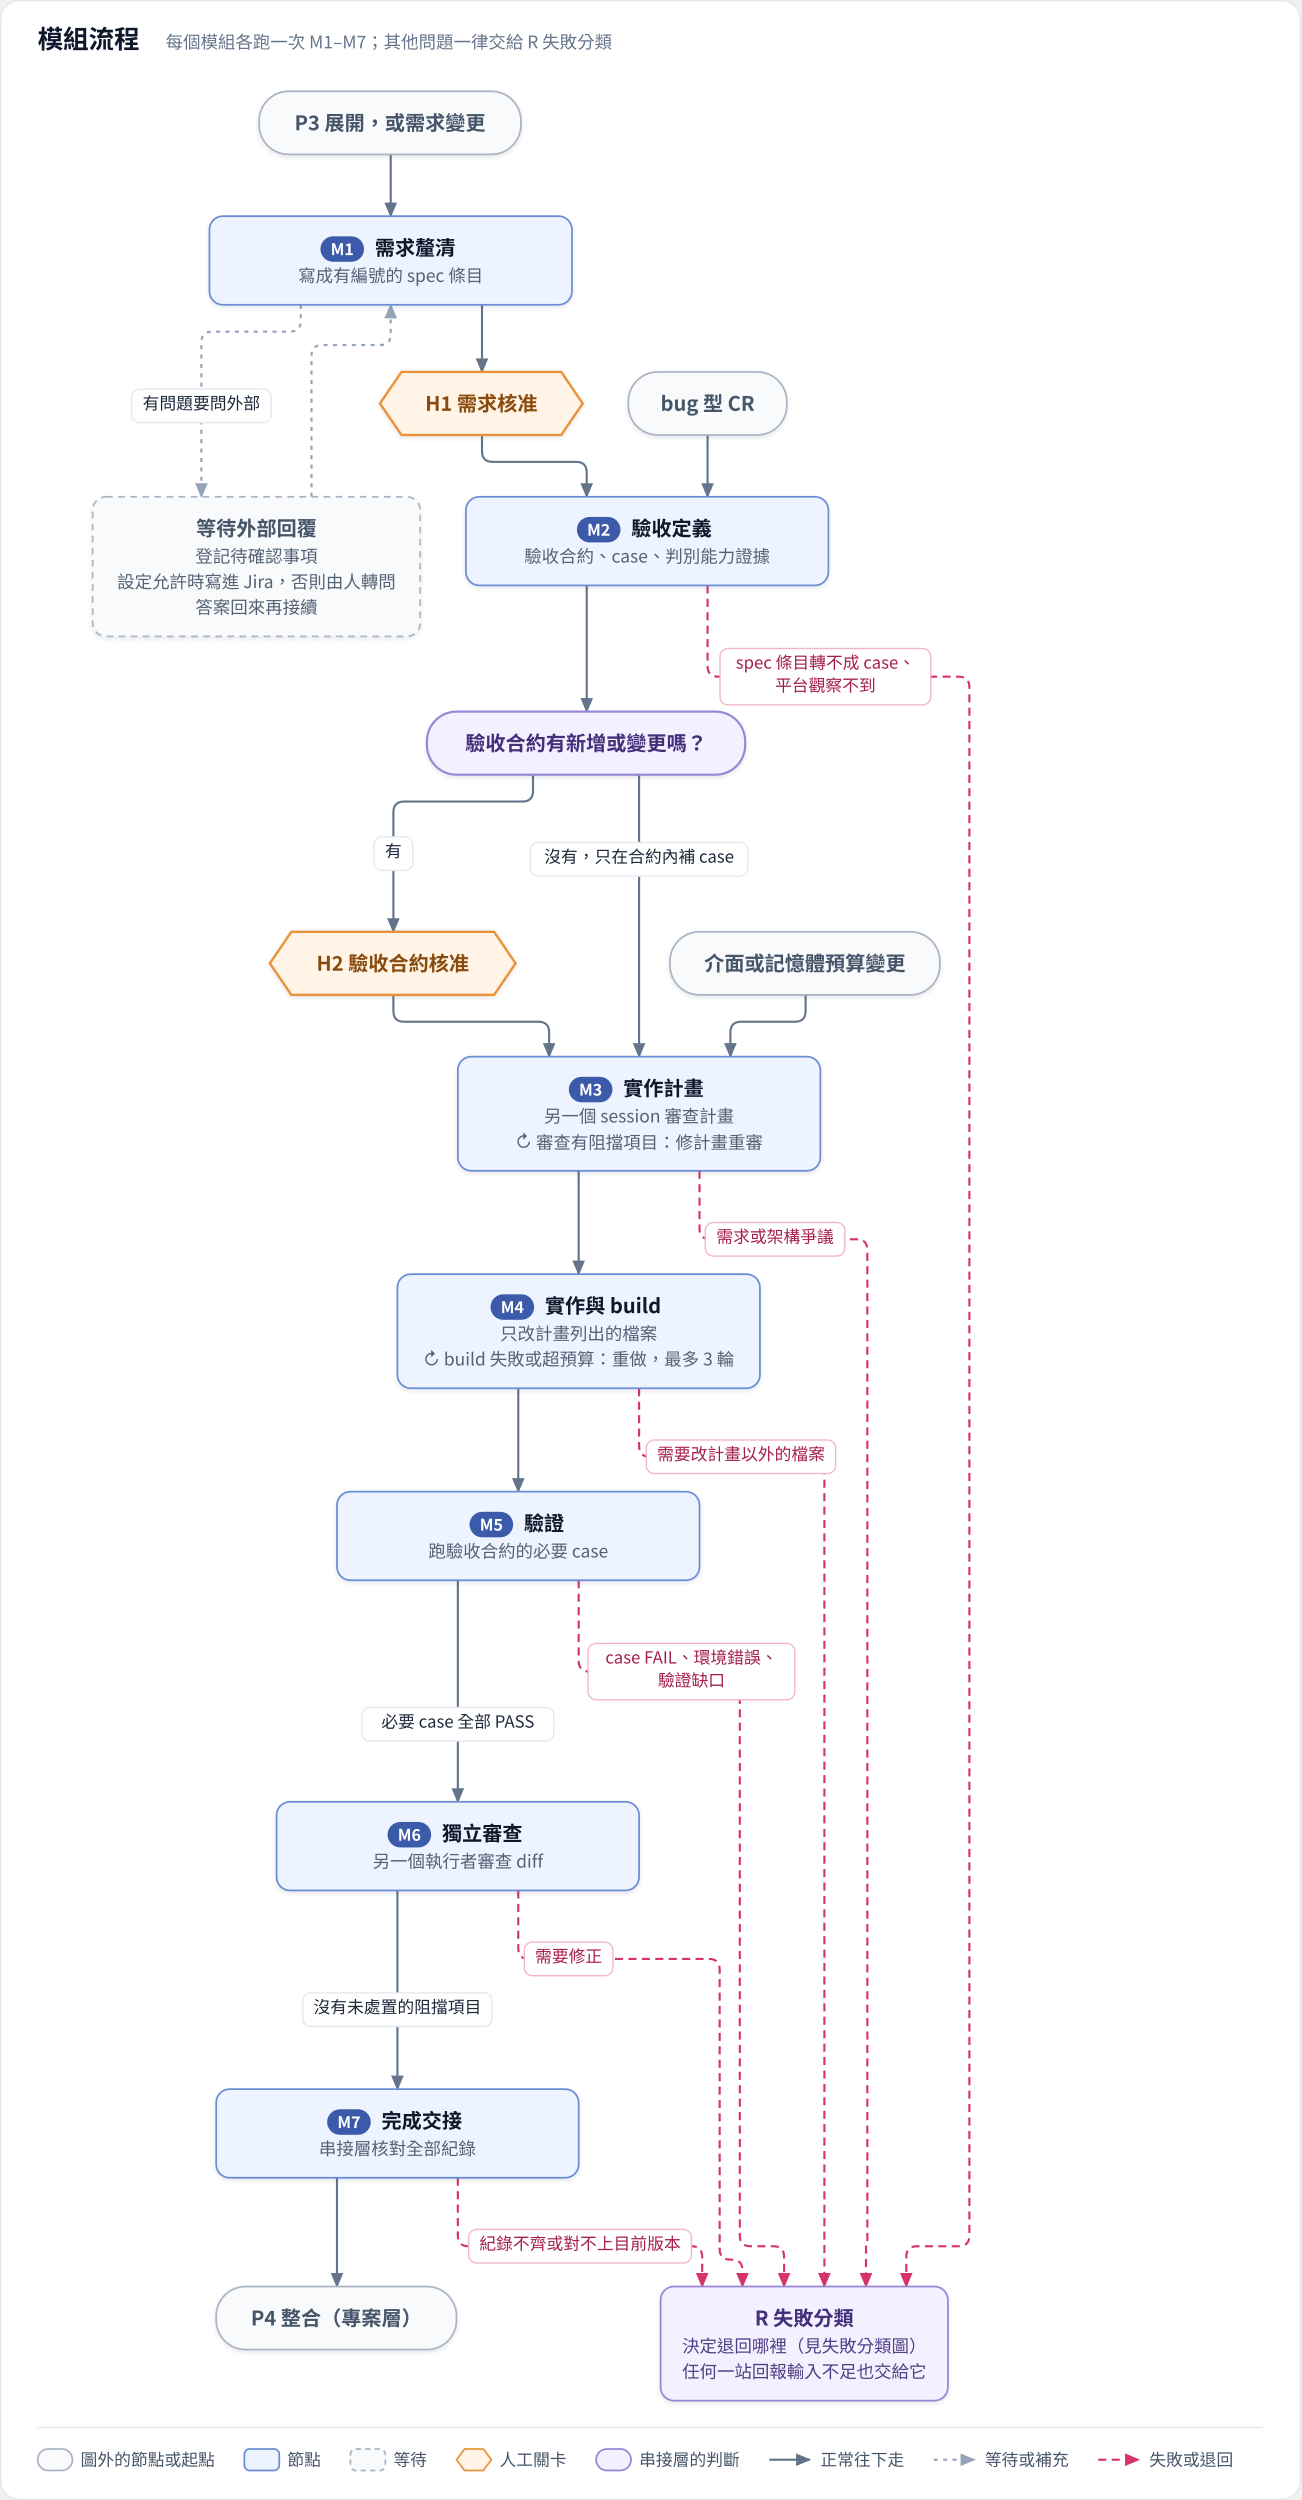
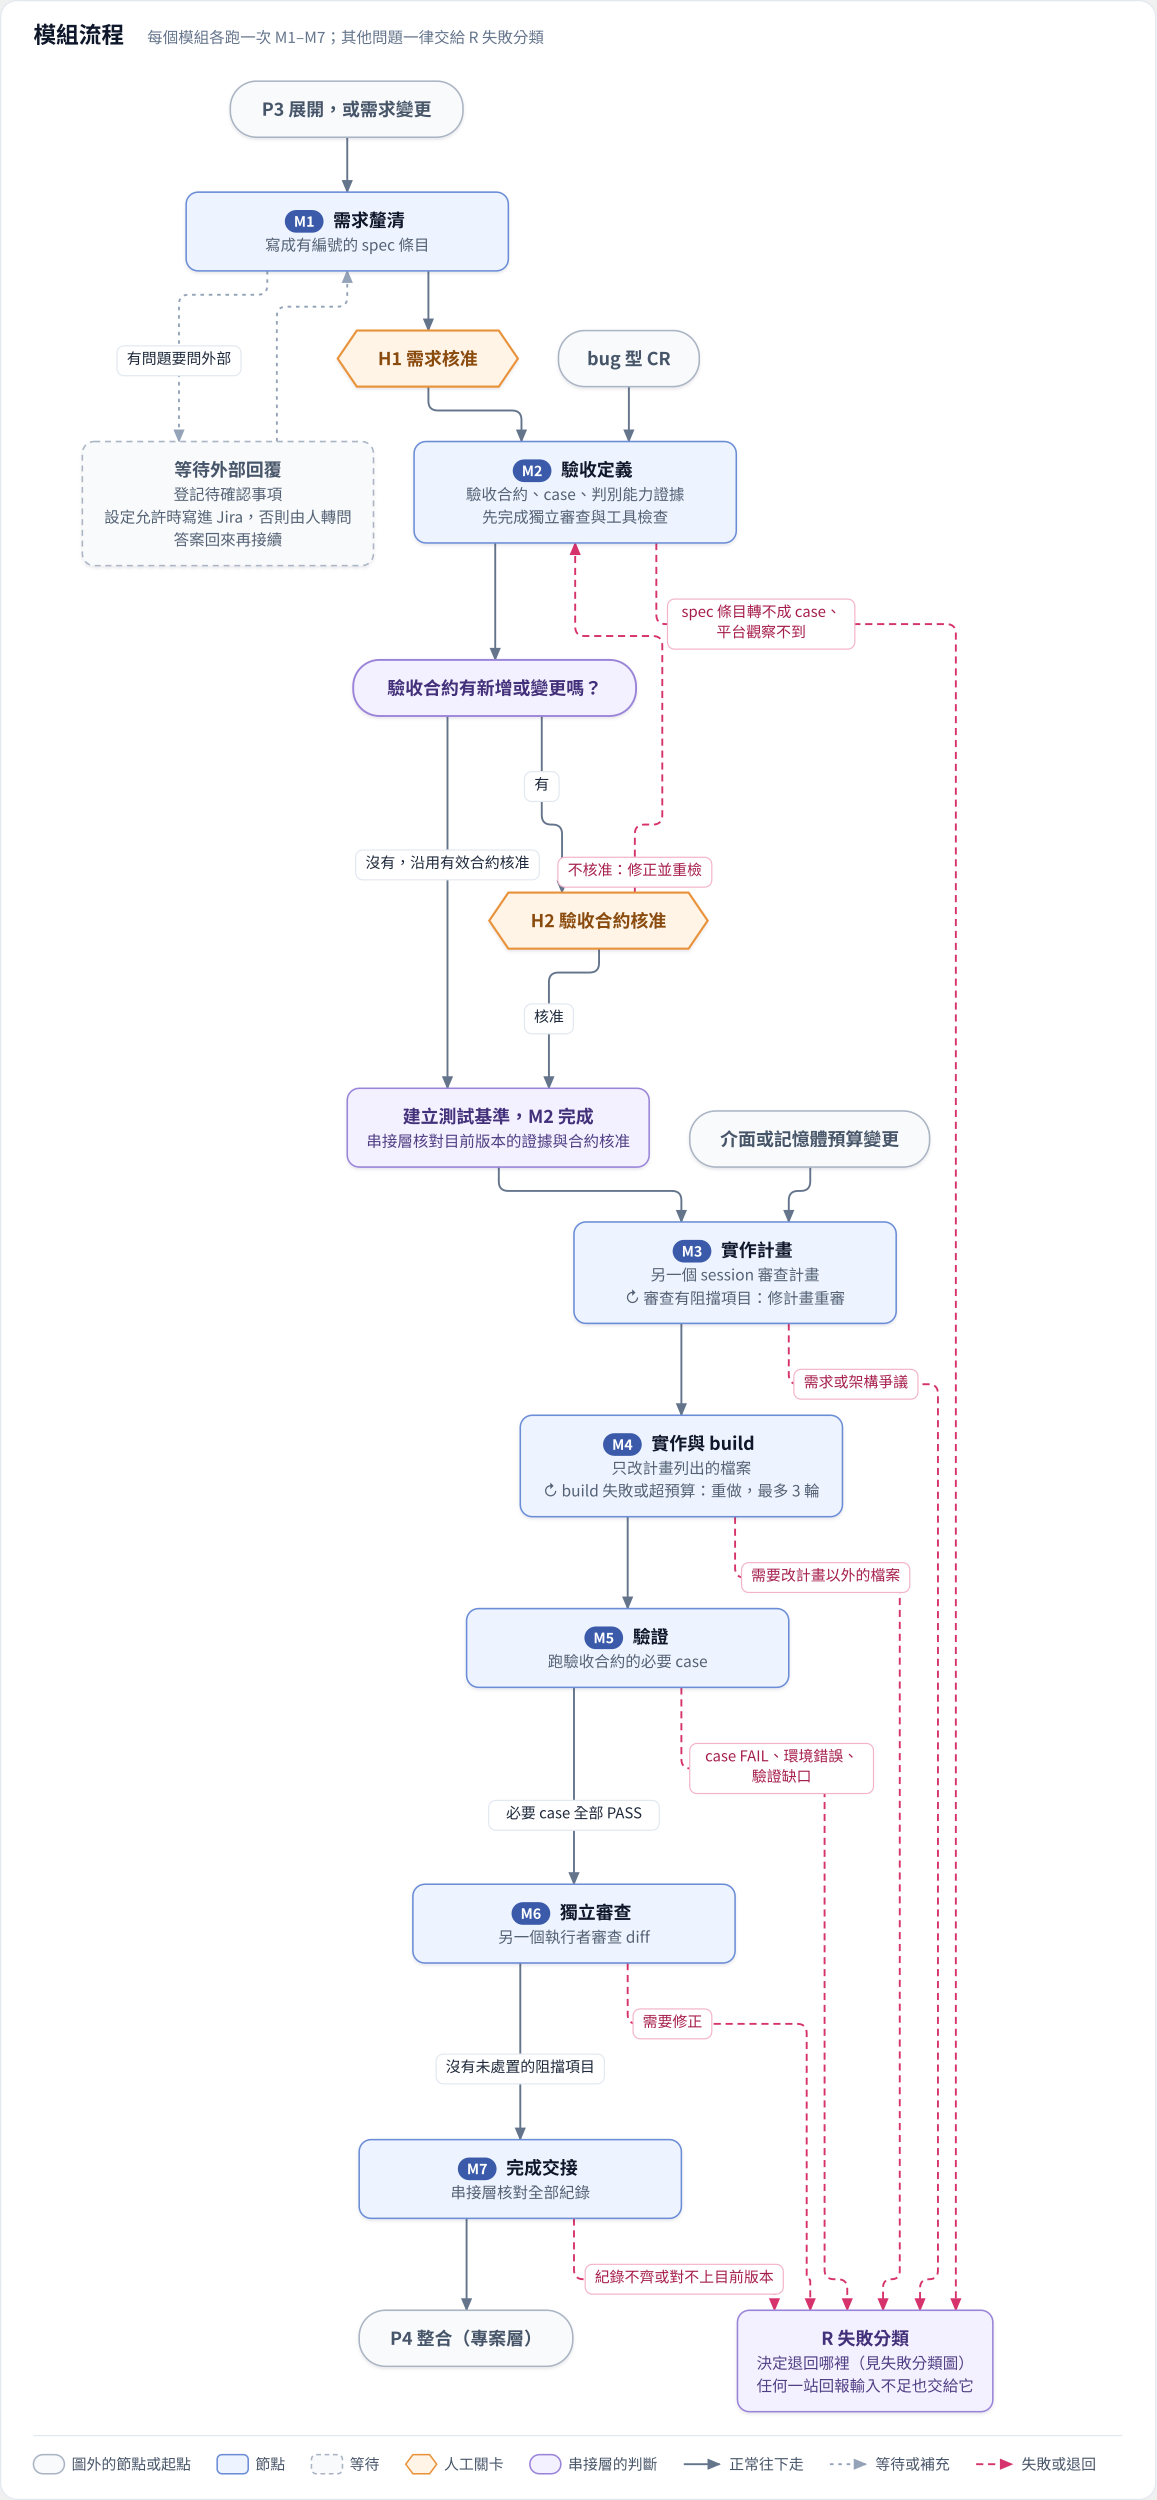
- <svg xmlns="http://www.w3.org/2000/svg" width="969" height="1862" viewBox="0 0 969 1862" font-family="'PingFang TC','Noto Sans TC','Microsoft JhengHei','Noto Sans CJK TC',system-ui,-apple-system,'Segoe UI',sans-serif" role="img" aria-label="模組流程">
+ <svg xmlns="http://www.w3.org/2000/svg" width="969" height="2095" viewBox="0 0 969 2095" font-family="'PingFang TC','Noto Sans TC','Microsoft JhengHei','Noto Sans CJK TC',system-ui,-apple-system,'Segoe UI',sans-serif" role="img" aria-label="模組流程">
  <defs>
    <marker id="a-normal" viewBox="0 0 10 10" refX="9" refY="5" markerWidth="7" markerHeight="7" orient="auto-start-reverse">
      <path d="M0,0.8 L10,5 L0,9.2 Z" fill="#64748B" />
    </marker>
    <marker id="a-back" viewBox="0 0 10 10" refX="9" refY="5" markerWidth="7" markerHeight="7" orient="auto-start-reverse">
      <path d="M0,0.8 L10,5 L0,9.2 Z" fill="#D6336C" />
    </marker>
    <marker id="a-wait" viewBox="0 0 10 10" refX="9" refY="5" markerWidth="7" markerHeight="7" orient="auto-start-reverse">
      <path d="M0,0.8 L10,5 L0,9.2 Z" fill="#94A3B8" />
    </marker>
    <marker id="a-strong" viewBox="0 0 10 10" refX="9" refY="5" markerWidth="5" markerHeight="5" orient="auto-start-reverse">
      <path d="M0,0.8 L10,5 L0,9.2 Z" fill="#334155" />
    </marker>
    <filter id="sh" x="-10%" y="-10%" width="120%" height="140%">
      <feDropShadow dx="0" dy="1.5" stdDeviation="1.6" flood-color="#0F172A" flood-opacity="0.10" />
    </filter>
  </defs>
-   <rect x="0.5" y="0.5" width="968" height="1861" rx="14" fill="#FFFFFF" stroke="#E2E8F0" />
+   <rect x="0.5" y="0.5" width="968" height="2094" rx="14" fill="#FFFFFF" stroke="#E2E8F0" />
  <text x="28" y="36" font-size="19" font-weight="700" fill="#0F172A">模組流程</text>
  <text x="123.32" y="36" font-size="13" fill="#64748B">每個模組各跑一次 M1–M7；其他問題一律交給 R 失敗分類</text>
-   <line x1="28" y1="1808" x2="940.5" y2="1808" stroke="#E2E8F0" />
+   <line x1="28" y1="2041" x2="940.5" y2="2041" stroke="#E2E8F0" />
  <path d="M291,115 L291,161" fill="none" stroke="#64748B" stroke-width="1.6" marker-end="url(#a-normal)" />
  <path d="M224,227 L224,239 Q224,247 216,247 L158,247 Q150,247 150,255 L150,370" fill="none" stroke="#94A3B8" stroke-width="1.6" stroke-dasharray="3 4" marker-end="url(#a-wait)" />
  <path d="M232,370 L232,265 Q232,257 240,257 L283,257 Q291,257 291,249 L291,227" fill="none" stroke="#94A3B8" stroke-width="1.6" stroke-dasharray="3 4" marker-end="url(#a-wait)" />
  <path d="M359,227 L359,277" fill="none" stroke="#64748B" stroke-width="1.6" marker-end="url(#a-normal)" />
  <path d="M359,324 L359,336 Q359,344 367,344 L429,344 Q437,344 437,352 L437,370" fill="none" stroke="#64748B" stroke-width="1.6" marker-end="url(#a-normal)" />
  <path d="M527,324 L527,370" fill="none" stroke="#64748B" stroke-width="1.6" marker-end="url(#a-normal)" />
-   <path d="M437,436 L437,530" fill="none" stroke="#64748B" stroke-width="1.6" marker-end="url(#a-normal)" />
-   <path d="M397,577 L397,589 Q397,597 389,597 L301,597 Q293,597 293,605 L293,694" fill="none" stroke="#64748B" stroke-width="1.6" marker-end="url(#a-normal)" />
-   <path d="M293,741 L293,753 Q293,761 301,761 L401,761 Q409,761 409,769 L409,787" fill="none" stroke="#64748B" stroke-width="1.6" marker-end="url(#a-normal)" />
-   <path d="M476,577 L476,787" fill="none" stroke="#64748B" stroke-width="1.6" marker-end="url(#a-normal)" />
-   <path d="M600,741 L600,753 Q600,761 592,761 L552,761 Q544,761 544,769 L544,787" fill="none" stroke="#64748B" stroke-width="1.6" marker-end="url(#a-normal)" />
-   <path d="M431,872 L431,949" fill="none" stroke="#64748B" stroke-width="1.6" marker-end="url(#a-normal)" />
-   <path d="M386,1034 L386,1111" fill="none" stroke="#64748B" stroke-width="1.6" marker-end="url(#a-normal)" />
-   <path d="M341,1177 L341,1342" fill="none" stroke="#64748B" stroke-width="1.6" marker-end="url(#a-normal)" />
-   <path d="M296,1408 L296,1556" fill="none" stroke="#64748B" stroke-width="1.6" marker-end="url(#a-normal)" />
-   <path d="M251,1622 L251,1703" fill="none" stroke="#64748B" stroke-width="1.6" marker-end="url(#a-normal)" />
-   <path d="M527,436 L527,496 Q527,504 535,504 L714,504 Q722,504 722,512 L722,1665 Q722,1673 714,1673 L683,1673 Q675,1673 675,1681 L675,1703" fill="none" stroke="#D6336C" stroke-width="1.6" stroke-dasharray="6 4" marker-end="url(#a-back)" />
-   <path d="M521,872 L521,915 Q521,923 529,923 L638,923 Q646,923 646,931 L646,1672.5 Q646,1673 645.5,1673 L645.5,1673 Q645,1673 645,1673.5 L645,1703" fill="none" stroke="#D6336C" stroke-width="1.6" stroke-dasharray="6 4" marker-end="url(#a-back)" />
-   <path d="M476,1034 L476,1077 Q476,1085 484,1085 L606,1085 Q614,1085 614,1093 L614,1703" fill="none" stroke="#D6336C" stroke-width="1.6" stroke-dasharray="6 4" marker-end="url(#a-back)" />
-   <path d="M431,1177 L431,1237 Q431,1245 439,1245 L543,1245 Q551,1245 551,1253 L551,1665 Q551,1673 559,1673 L576,1673 Q584,1673 584,1681 L584,1703" fill="none" stroke="#D6336C" stroke-width="1.6" stroke-dasharray="6 4" marker-end="url(#a-back)" />
-   <path d="M386,1408 L386,1451 Q386,1459 394,1459 L528,1459 Q536,1459 536,1467 L536,1675 Q536,1683 544,1683 L545,1683 Q553,1683 553,1691 L553,1703" fill="none" stroke="#D6336C" stroke-width="1.6" stroke-dasharray="6 4" marker-end="url(#a-back)" />
-   <path d="M341,1622 L341,1665 Q341,1673 349,1673 L515,1673 Q523,1673 523,1681 L523,1703" fill="none" stroke="#D6336C" stroke-width="1.6" stroke-dasharray="6 4" marker-end="url(#a-back)" />
+   <path d="M415,455 L415,553" fill="none" stroke="#64748B" stroke-width="1.6" marker-end="url(#a-normal)" />
+   <path d="M454,600 L454,683 Q454,691 462,691 L463,691 Q471,691 471,699 L471,748" fill="none" stroke="#64748B" stroke-width="1.6" marker-end="url(#a-normal)" />
+   <path d="M502,795 L502,807 Q502,815 494,815 L468,815 Q460,815 460,823 L460,912" fill="none" stroke="#64748B" stroke-width="1.6" marker-end="url(#a-normal)" />
+   <path d="M532,748 L532,699 Q532,691 540,691 L547,691 Q555,691 555,683 L555,541 Q555,533 547,533 L490,533 Q482,533 482,525 L482,455" fill="none" stroke="#D6336C" stroke-width="1.6" stroke-dasharray="6 4" marker-end="url(#a-back)" />
+   <path d="M375,600 L375,912" fill="none" stroke="#64748B" stroke-width="1.6" marker-end="url(#a-normal)" />
+   <path d="M418,978 L418,990 Q418,998 426,998 L563,998 Q571,998 571,1006 L571,1024" fill="none" stroke="#64748B" stroke-width="1.6" marker-end="url(#a-normal)" />
+   <path d="M679,978 L679,990 Q679,998 671,998 L669,998 Q661,998 661,1006 L661,1024" fill="none" stroke="#64748B" stroke-width="1.6" marker-end="url(#a-normal)" />
+   <path d="M571,1109 L571,1186" fill="none" stroke="#64748B" stroke-width="1.6" marker-end="url(#a-normal)" />
+   <path d="M526,1271 L526,1348" fill="none" stroke="#64748B" stroke-width="1.6" marker-end="url(#a-normal)" />
+   <path d="M481,1414 L481,1579" fill="none" stroke="#64748B" stroke-width="1.6" marker-end="url(#a-normal)" />
+   <path d="M436,1645 L436,1793" fill="none" stroke="#64748B" stroke-width="1.6" marker-end="url(#a-normal)" />
+   <path d="M391,1859 L391,1936" fill="none" stroke="#64748B" stroke-width="1.6" marker-end="url(#a-normal)" />
+   <path d="M550,455 L550,515 Q550,523 558,523 L793,523 Q801,523 801,531 L801,1936" fill="none" stroke="#D6336C" stroke-width="1.6" stroke-dasharray="6 4" marker-end="url(#a-back)" />
+   <path d="M661,1109 L661,1152 Q661,1160 669,1160 L778,1160 Q786,1160 786,1168 L786,1902.5 Q786,1910 778.5,1910 L778.5,1910 Q771,1910 771,1917.5 L771,1936" fill="none" stroke="#D6336C" stroke-width="1.6" stroke-dasharray="6 4" marker-end="url(#a-back)" />
+   <path d="M616,1271 L616,1314 Q616,1322 624,1322 L746,1322 Q754,1322 754,1330 L754,1903 Q754,1910 747,1910 L747,1910 Q740,1910 740,1917 L740,1936" fill="none" stroke="#D6336C" stroke-width="1.6" stroke-dasharray="6 4" marker-end="url(#a-back)" />
+   <path d="M571,1414 L571,1474 Q571,1482 579,1482 L683,1482 Q691,1482 691,1490 L691,1902 Q691,1910 699,1910 L702,1910 Q710,1910 710,1918 L710,1936" fill="none" stroke="#D6336C" stroke-width="1.6" stroke-dasharray="6 4" marker-end="url(#a-back)" />
+   <path d="M526,1645 L526,1688 Q526,1696 534,1696 L668,1696 Q676,1696 676,1704 L676,1908.5 Q676,1910 677.5,1910 L677.5,1910 Q679,1910 679,1911.5 L679,1936" fill="none" stroke="#D6336C" stroke-width="1.6" stroke-dasharray="6 4" marker-end="url(#a-back)" />
+   <path d="M481,1859 L481,1902 Q481,1910 489,1910 L641,1910 Q649,1910 649,1918 L649,1936" fill="none" stroke="#D6336C" stroke-width="1.6" stroke-dasharray="6 4" marker-end="url(#a-back)" />
  <rect x="193" y="68" width="195" height="47" rx="22" fill="#F8FAFC" stroke="#AAB4C3" stroke-width="1.3" filter="url(#sh)" />
  <text x="290.5" y="97" font-size="15" font-weight="700" fill="#475569" text-anchor="middle">P3 展開，或需求變更</text>
  <rect x="156" y="161" width="270" height="66" rx="10" fill="#EEF4FF" stroke="#6B8DD6" stroke-width="1.3" filter="url(#sh)" />
  <rect x="238.655" y="176" width="32.49" height="19" rx="9.5" fill="#3B5BAA" />
  <text x="254.9" y="190" font-size="12" font-weight="700" fill="#fff" text-anchor="middle">M1</text>
  <text x="279.145" y="190" font-size="15" font-weight="700" fill="#0F172A">需求釐清</text>
  <text x="291" y="210" font-size="13" fill="#475569" text-anchor="middle" opacity="0.92">寫成有編號的 spec 條目</text>
  <rect x="69" y="370" width="244" height="104" rx="10" fill="#F8FAFC" stroke="#AAB4C3" stroke-width="1.3" stroke-dasharray="5 4" filter="url(#sh)" />
  <text x="191" y="399" font-size="15" font-weight="700" fill="#475569" text-anchor="middle">等待外部回覆</text>
  <text x="191" y="419" font-size="13" fill="#475569" text-anchor="middle" opacity="0.92">登記待確認事項</text>
  <text x="191" y="438" font-size="13" fill="#475569" text-anchor="middle" opacity="0.92">設定允許時寫進 Jira，否則由人轉問</text>
  <text x="191" y="457" font-size="13" fill="#475569" text-anchor="middle" opacity="0.92">答案回來再接續</text>
  <path d="M299,277 H418 L434,300.5 L418,324 H299 L283,300.5 Z" fill="#FFF4E6" stroke="#E8933B" stroke-width="1.8" filter="url(#sh)" />
  <text x="358.5" y="306" font-size="15" font-weight="700" fill="#8A4B0F" text-anchor="middle">H1 需求核准</text>
  <rect x="468" y="277" width="118" height="47" rx="22" fill="#F8FAFC" stroke="#AAB4C3" stroke-width="1.3" filter="url(#sh)" />
  <text x="527" y="306" font-size="15" font-weight="700" fill="#475569" text-anchor="middle">bug 型 CR</text>
-   <rect x="347" y="370" width="270" height="66" rx="10" fill="#EEF4FF" stroke="#6B8DD6" stroke-width="1.3" filter="url(#sh)" />
+   <rect x="347" y="370" width="270" height="85" rx="10" fill="#EEF4FF" stroke="#6B8DD6" stroke-width="1.3" filter="url(#sh)" />
  <rect x="429.655" y="385" width="32.49" height="19" rx="9.5" fill="#3B5BAA" />
  <text x="445.9" y="399" font-size="12" font-weight="700" fill="#fff" text-anchor="middle">M2</text>
  <text x="470.145" y="399" font-size="15" font-weight="700" fill="#0F172A">驗收定義</text>
  <text x="482" y="419" font-size="13" fill="#475569" text-anchor="middle" opacity="0.92">驗收合約、case、判別能力證據</text>
-   <rect x="318" y="530" width="237" height="47" rx="22" fill="#F3F0FF" stroke="#9A84D8" stroke-width="1.6" filter="url(#sh)" />
-   <text x="436.5" y="559" font-size="15" font-weight="700" fill="#43307A" text-anchor="middle">驗收合約有新增或變更嗎？</text>
-   <path d="M217,694 H368 L384,717.5 L368,741 H217 L201,717.5 Z" fill="#FFF4E6" stroke="#E8933B" stroke-width="1.8" filter="url(#sh)" />
-   <text x="292.5" y="723" font-size="15" font-weight="700" fill="#8A4B0F" text-anchor="middle">H2 驗收合約核准</text>
-   <rect x="499" y="694" width="201" height="47" rx="22" fill="#F8FAFC" stroke="#AAB4C3" stroke-width="1.3" filter="url(#sh)" />
-   <text x="599.5" y="723" font-size="15" font-weight="700" fill="#475569" text-anchor="middle">介面或記憶體預算變更</text>
-   <rect x="341" y="787" width="270" height="85" rx="10" fill="#EEF4FF" stroke="#6B8DD6" stroke-width="1.3" filter="url(#sh)" />
-   <rect x="423.655" y="802" width="32.49" height="19" rx="9.5" fill="#3B5BAA" />
-   <text x="439.9" y="816" font-size="12" font-weight="700" fill="#fff" text-anchor="middle">M3</text>
-   <text x="464.145" y="816" font-size="15" font-weight="700" fill="#0F172A">實作計畫</text>
-   <text x="476" y="836" font-size="13" fill="#475569" text-anchor="middle" opacity="0.92">另一個 session 審查計畫</text>
-   <text x="476" y="855" font-size="13" fill="#475569" text-anchor="middle" opacity="0.92">↻ 審查有阻擋項目：修計畫重審</text>
-   <rect x="296" y="949" width="270" height="85" rx="10" fill="#EEF4FF" stroke="#6B8DD6" stroke-width="1.3" filter="url(#sh)" />
-   <rect x="365.334" y="964" width="32.49" height="19" rx="9.5" fill="#3B5BAA" />
-   <text x="381.579" y="978" font-size="12" font-weight="700" fill="#fff" text-anchor="middle">M4</text>
-   <text x="405.823" y="978" font-size="15" font-weight="700" fill="#0F172A">實作與 build</text>
-   <text x="431" y="998" font-size="13" fill="#475569" text-anchor="middle" opacity="0.92">只改計畫列出的檔案</text>
-   <text x="431" y="1017" font-size="13" fill="#475569" text-anchor="middle" opacity="0.92">↻ build 失敗或超預算：重做，最多 3 輪</text>
-   <rect x="251" y="1111" width="270" height="66" rx="10" fill="#EEF4FF" stroke="#6B8DD6" stroke-width="1.3" filter="url(#sh)" />
-   <rect x="349.705" y="1126" width="32.49" height="19" rx="9.5" fill="#3B5BAA" />
-   <text x="365.95" y="1140" font-size="12" font-weight="700" fill="#fff" text-anchor="middle">M5</text>
-   <text x="390.195" y="1140" font-size="15" font-weight="700" fill="#0F172A">驗證</text>
-   <text x="386" y="1160" font-size="13" fill="#475569" text-anchor="middle" opacity="0.92">跑驗收合約的必要 case</text>
-   <rect x="206" y="1342" width="270" height="66" rx="10" fill="#EEF4FF" stroke="#6B8DD6" stroke-width="1.3" filter="url(#sh)" />
-   <rect x="288.655" y="1357" width="32.49" height="19" rx="9.5" fill="#3B5BAA" />
-   <text x="304.9" y="1371" font-size="12" font-weight="700" fill="#fff" text-anchor="middle">M6</text>
-   <text x="329.145" y="1371" font-size="15" font-weight="700" fill="#0F172A">獨立審查</text>
-   <text x="341" y="1391" font-size="13" fill="#475569" text-anchor="middle" opacity="0.92">另一個執行者審查 diff</text>
-   <rect x="161" y="1556" width="270" height="66" rx="10" fill="#EEF4FF" stroke="#6B8DD6" stroke-width="1.3" filter="url(#sh)" />
-   <rect x="243.655" y="1571" width="32.49" height="19" rx="9.5" fill="#3B5BAA" />
-   <text x="259.9" y="1585" font-size="12" font-weight="700" fill="#fff" text-anchor="middle">M7</text>
-   <text x="284.145" y="1585" font-size="15" font-weight="700" fill="#0F172A">完成交接</text>
-   <text x="296" y="1605" font-size="13" fill="#475569" text-anchor="middle" opacity="0.92">串接層核對全部紀錄</text>
-   <rect x="161" y="1703" width="179" height="47" rx="22" fill="#F8FAFC" stroke="#AAB4C3" stroke-width="1.3" filter="url(#sh)" />
-   <text x="250.5" y="1732" font-size="15" font-weight="700" fill="#475569" text-anchor="middle">P4 整合（專案層）</text>
-   <rect x="492" y="1703" width="214" height="85" rx="10" fill="#F3F0FF" stroke="#9A84D8" stroke-width="1.3" filter="url(#sh)" />
-   <text x="599" y="1732" font-size="15" font-weight="700" fill="#43307A" text-anchor="middle">R 失敗分類</text>
-   <text x="599" y="1752" font-size="13" fill="#43307A" text-anchor="middle" opacity="0.92">決定退回哪裡（見失敗分類圖）</text>
-   <text x="599" y="1771" font-size="13" fill="#43307A" text-anchor="middle" opacity="0.92">任何一站回報輸入不足也交給它</text>
+   <text x="482" y="438" font-size="13" fill="#475569" text-anchor="middle" opacity="0.92">先完成獨立審查與工具檢查</text>
+   <rect x="296" y="553" width="237" height="47" rx="22" fill="#F3F0FF" stroke="#9A84D8" stroke-width="1.6" filter="url(#sh)" />
+   <text x="414.5" y="582" font-size="15" font-weight="700" fill="#43307A" text-anchor="middle">驗收合約有新增或變更嗎？</text>
+   <path d="M426,748 H577 L593,771.5 L577,795 H426 L410,771.5 Z" fill="#FFF4E6" stroke="#E8933B" stroke-width="1.8" filter="url(#sh)" />
+   <text x="501.5" y="777" font-size="15" font-weight="700" fill="#8A4B0F" text-anchor="middle">H2 驗收合約核准</text>
+   <rect x="291" y="912" width="253" height="66" rx="10" fill="#F3F0FF" stroke="#9A84D8" stroke-width="1.3" filter="url(#sh)" />
+   <text x="417.5" y="941" font-size="15" font-weight="700" fill="#43307A" text-anchor="middle">建立測試基準，M2 完成</text>
+   <text x="417.5" y="961" font-size="13" fill="#43307A" text-anchor="middle" opacity="0.92">串接層核對目前版本的證據與合約核准</text>
+   <rect x="578" y="931" width="201" height="47" rx="22" fill="#F8FAFC" stroke="#AAB4C3" stroke-width="1.3" filter="url(#sh)" />
+   <text x="678.5" y="960" font-size="15" font-weight="700" fill="#475569" text-anchor="middle">介面或記憶體預算變更</text>
+   <rect x="481" y="1024" width="270" height="85" rx="10" fill="#EEF4FF" stroke="#6B8DD6" stroke-width="1.3" filter="url(#sh)" />
+   <rect x="563.655" y="1039" width="32.49" height="19" rx="9.5" fill="#3B5BAA" />
+   <text x="579.9" y="1053" font-size="12" font-weight="700" fill="#fff" text-anchor="middle">M3</text>
+   <text x="604.145" y="1053" font-size="15" font-weight="700" fill="#0F172A">實作計畫</text>
+   <text x="616" y="1073" font-size="13" fill="#475569" text-anchor="middle" opacity="0.92">另一個 session 審查計畫</text>
+   <text x="616" y="1092" font-size="13" fill="#475569" text-anchor="middle" opacity="0.92">↻ 審查有阻擋項目：修計畫重審</text>
+   <rect x="436" y="1186" width="270" height="85" rx="10" fill="#EEF4FF" stroke="#6B8DD6" stroke-width="1.3" filter="url(#sh)" />
+   <rect x="505.334" y="1201" width="32.49" height="19" rx="9.5" fill="#3B5BAA" />
+   <text x="521.579" y="1215" font-size="12" font-weight="700" fill="#fff" text-anchor="middle">M4</text>
+   <text x="545.823" y="1215" font-size="15" font-weight="700" fill="#0F172A">實作與 build</text>
+   <text x="571" y="1235" font-size="13" fill="#475569" text-anchor="middle" opacity="0.92">只改計畫列出的檔案</text>
+   <text x="571" y="1254" font-size="13" fill="#475569" text-anchor="middle" opacity="0.92">↻ build 失敗或超預算：重做，最多 3 輪</text>
+   <rect x="391" y="1348" width="270" height="66" rx="10" fill="#EEF4FF" stroke="#6B8DD6" stroke-width="1.3" filter="url(#sh)" />
+   <rect x="489.705" y="1363" width="32.49" height="19" rx="9.5" fill="#3B5BAA" />
+   <text x="505.95" y="1377" font-size="12" font-weight="700" fill="#fff" text-anchor="middle">M5</text>
+   <text x="530.195" y="1377" font-size="15" font-weight="700" fill="#0F172A">驗證</text>
+   <text x="526" y="1397" font-size="13" fill="#475569" text-anchor="middle" opacity="0.92">跑驗收合約的必要 case</text>
+   <rect x="346" y="1579" width="270" height="66" rx="10" fill="#EEF4FF" stroke="#6B8DD6" stroke-width="1.3" filter="url(#sh)" />
+   <rect x="428.655" y="1594" width="32.49" height="19" rx="9.5" fill="#3B5BAA" />
+   <text x="444.9" y="1608" font-size="12" font-weight="700" fill="#fff" text-anchor="middle">M6</text>
+   <text x="469.145" y="1608" font-size="15" font-weight="700" fill="#0F172A">獨立審查</text>
+   <text x="481" y="1628" font-size="13" fill="#475569" text-anchor="middle" opacity="0.92">另一個執行者審查 diff</text>
+   <rect x="301" y="1793" width="270" height="66" rx="10" fill="#EEF4FF" stroke="#6B8DD6" stroke-width="1.3" filter="url(#sh)" />
+   <rect x="383.655" y="1808" width="32.49" height="19" rx="9.5" fill="#3B5BAA" />
+   <text x="399.9" y="1822" font-size="12" font-weight="700" fill="#fff" text-anchor="middle">M7</text>
+   <text x="424.145" y="1822" font-size="15" font-weight="700" fill="#0F172A">完成交接</text>
+   <text x="436" y="1842" font-size="13" fill="#475569" text-anchor="middle" opacity="0.92">串接層核對全部紀錄</text>
+   <rect x="301" y="1936" width="179" height="47" rx="22" fill="#F8FAFC" stroke="#AAB4C3" stroke-width="1.3" filter="url(#sh)" />
+   <text x="390.5" y="1965" font-size="15" font-weight="700" fill="#475569" text-anchor="middle">P4 整合（專案層）</text>
+   <rect x="618" y="1936" width="214" height="85" rx="10" fill="#F3F0FF" stroke="#9A84D8" stroke-width="1.3" filter="url(#sh)" />
+   <text x="725" y="1965" font-size="15" font-weight="700" fill="#43307A" text-anchor="middle">R 失敗分類</text>
+   <text x="725" y="1985" font-size="13" fill="#43307A" text-anchor="middle" opacity="0.92">決定退回哪裡（見失敗分類圖）</text>
+   <text x="725" y="2004" font-size="13" fill="#43307A" text-anchor="middle" opacity="0.92">任何一站回報輸入不足也交給它</text>
  <rect x="98" y="289.85" width="104" height="25" rx="6" fill="#FFFFFF" stroke="#E2E8F0" />
  <text x="150" y="304.85" font-size="12.5" fill="#1E293B" text-anchor="middle">有問題要問外部</text>
-   <rect x="278.5" y="623.3" width="29" height="25" rx="6" fill="#FFFFFF" stroke="#E2E8F0" />
-   <text x="293" y="638.3" font-size="12.5" fill="#1E293B" text-anchor="middle">有</text>
-   <rect x="395" y="627.5" width="162" height="25" rx="6" fill="#FFFFFF" stroke="#E2E8F0" />
-   <text x="476" y="642.5" font-size="12.5" fill="#1E293B" text-anchor="middle">沒有，只在合約內補 case</text>
-   <rect x="269.5" y="1271.75" width="143" height="25" rx="6" fill="#FFFFFF" stroke="#E2E8F0" />
-   <text x="341" y="1286.75" font-size="12.5" fill="#1E293B" text-anchor="middle">必要 case 全部 PASS</text>
-   <rect x="225.5" y="1484.3" width="141" height="25" rx="6" fill="#FFFFFF" stroke="#E2E8F0" />
-   <text x="296" y="1499.3" font-size="12.5" fill="#1E293B" text-anchor="middle">沒有未處置的阻擋項目</text>
-   <rect x="536.25" y="483" width="157" height="42" rx="6" fill="#FFFFFF" stroke="#F3B4C8" />
-   <text x="614.75" y="498" font-size="12.5" fill="#A61E4D" text-anchor="middle">spec 條目轉不成 case、</text>
-   <text x="614.75" y="515" font-size="12.5" fill="#A61E4D" text-anchor="middle">平台觀察不到</text>
-   <rect x="525.25" y="910.5" width="104" height="25" rx="6" fill="#FFFFFF" stroke="#F3B4C8" />
-   <text x="577.25" y="925.5" font-size="12.5" fill="#A61E4D" text-anchor="middle">需求或架構爭議</text>
-   <rect x="481.4" y="1072.5" width="141" height="25" rx="6" fill="#FFFFFF" stroke="#F3B4C8" />
-   <text x="551.9" y="1087.5" font-size="12.5" fill="#A61E4D" text-anchor="middle">需要改計畫以外的檔案</text>
-   <rect x="438" y="1224" width="154" height="42" rx="6" fill="#FFFFFF" stroke="#F3B4C8" />
-   <text x="515" y="1239" font-size="12.5" fill="#A61E4D" text-anchor="middle">case FAIL、環境錯誤、</text>
-   <text x="515" y="1256" font-size="12.5" fill="#A61E4D" text-anchor="middle">驗證缺口</text>
-   <rect x="390.5" y="1446.5" width="66" height="25" rx="6" fill="#FFFFFF" stroke="#F3B4C8" />
-   <text x="423.5" y="1461.5" font-size="12.5" fill="#A61E4D" text-anchor="middle">需要修正</text>
-   <rect x="349" y="1660.5" width="166" height="25" rx="6" fill="#FFFFFF" stroke="#F3B4C8" />
-   <text x="432" y="1675.5" font-size="12.5" fill="#A61E4D" text-anchor="middle">紀錄不齊或對不上目前版本</text>
-   <rect x="28" y="1824" width="26" height="16" rx="8" fill="#F8FAFC" stroke="#AAB4C3" stroke-width="1.3" />
-   <text x="60" y="1836.5" font-size="12.5" fill="#475569">圖外的節點或起點</text>
-   <rect x="182" y="1824" width="26" height="16" rx="4" fill="#EEF4FF" stroke="#6B8DD6" stroke-width="1.3" />
-   <text x="214" y="1836.5" font-size="12.5" fill="#475569">節點</text>
-   <rect x="261" y="1824" width="26" height="16" rx="4" fill="#F8FAFC" stroke="#AAB4C3" stroke-width="1.3" stroke-dasharray="4 3" />
-   <text x="293" y="1836.5" font-size="12.5" fill="#475569">等待</text>
-   <path d="M346,1824 H360 L366,1832 L360,1840 H346 L340,1832 Z" fill="#FFF4E6" stroke="#E8933B" stroke-width="1.3" />
-   <text x="372" y="1836.5" font-size="12.5" fill="#475569">人工關卡</text>
-   <rect x="444" y="1824" width="26" height="16" rx="8" fill="#F3F0FF" stroke="#9A84D8" stroke-width="1.3" />
-   <text x="476" y="1836.5" font-size="12.5" fill="#475569">串接層的判斷</text>
-   <path d="M573,1832 H603" stroke="#64748B" stroke-width="1.6" marker-end="url(#a-normal)" />
-   <text x="611" y="1836.5" font-size="12.5" fill="#475569">正常往下走</text>
-   <path d="M695.5,1832 H725.5" stroke="#94A3B8" stroke-width="1.6" stroke-dasharray="3 4" marker-end="url(#a-wait)" />
-   <text x="733.5" y="1836.5" font-size="12.5" fill="#475569">等待或補充</text>
-   <path d="M818,1832 H848" stroke="#D6336C" stroke-width="1.6" stroke-dasharray="6 4" marker-end="url(#a-back)" />
-   <text x="856" y="1836.5" font-size="12.5" fill="#475569">失敗或退回</text>
+   <rect x="439.5" y="646.65" width="29" height="25" rx="6" fill="#FFFFFF" stroke="#E2E8F0" />
+   <text x="454" y="661.65" font-size="12.5" fill="#1E293B" text-anchor="middle">有</text>
+   <rect x="439.5" y="841.3" width="41" height="25" rx="6" fill="#FFFFFF" stroke="#E2E8F0" />
+   <text x="460" y="856.3" font-size="12.5" fill="#1E293B" text-anchor="middle">核准</text>
+   <rect x="467.5" y="718.4" width="129" height="25" rx="6" fill="#FFFFFF" stroke="#F3B4C8" />
+   <text x="532" y="733.4" font-size="12.5" fill="#A61E4D" text-anchor="middle">不核准：修正並重檢</text>
+   <rect x="298" y="712.3" width="154" height="25" rx="6" fill="#FFFFFF" stroke="#E2E8F0" />
+   <text x="375" y="727.3" font-size="12.5" fill="#1E293B" text-anchor="middle">沒有，沿用有效合約核准</text>
+   <rect x="409.5" y="1508.75" width="143" height="25" rx="6" fill="#FFFFFF" stroke="#E2E8F0" />
+   <text x="481" y="1523.75" font-size="12.5" fill="#1E293B" text-anchor="middle">必要 case 全部 PASS</text>
+   <rect x="365.5" y="1721.3" width="141" height="25" rx="6" fill="#FFFFFF" stroke="#E2E8F0" />
+   <text x="436" y="1736.3" font-size="12.5" fill="#1E293B" text-anchor="middle">沒有未處置的阻擋項目</text>
+   <rect x="559.35" y="502" width="157" height="42" rx="6" fill="#FFFFFF" stroke="#F3B4C8" />
+   <text x="637.85" y="517" font-size="12.5" fill="#A61E4D" text-anchor="middle">spec 條目轉不成 case、</text>
+   <text x="637.85" y="534" font-size="12.5" fill="#A61E4D" text-anchor="middle">平台觀察不到</text>
+   <rect x="665.25" y="1147.5" width="104" height="25" rx="6" fill="#FFFFFF" stroke="#F3B4C8" />
+   <text x="717.25" y="1162.5" font-size="12.5" fill="#A61E4D" text-anchor="middle">需求或架構爭議</text>
+   <rect x="621.4" y="1309.5" width="141" height="25" rx="6" fill="#FFFFFF" stroke="#F3B4C8" />
+   <text x="691.9" y="1324.5" font-size="12.5" fill="#A61E4D" text-anchor="middle">需要改計畫以外的檔案</text>
+   <rect x="578" y="1461" width="154" height="42" rx="6" fill="#FFFFFF" stroke="#F3B4C8" />
+   <text x="655" y="1476" font-size="12.5" fill="#A61E4D" text-anchor="middle">case FAIL、環境錯誤、</text>
+   <text x="655" y="1493" font-size="12.5" fill="#A61E4D" text-anchor="middle">驗證缺口</text>
+   <rect x="530.5" y="1683.5" width="66" height="25" rx="6" fill="#FFFFFF" stroke="#F3B4C8" />
+   <text x="563.5" y="1698.5" font-size="12.5" fill="#A61E4D" text-anchor="middle">需要修正</text>
+   <rect x="490.4" y="1897.5" width="166" height="25" rx="6" fill="#FFFFFF" stroke="#F3B4C8" />
+   <text x="573.4" y="1912.5" font-size="12.5" fill="#A61E4D" text-anchor="middle">紀錄不齊或對不上目前版本</text>
+   <rect x="28" y="2057" width="26" height="16" rx="8" fill="#F8FAFC" stroke="#AAB4C3" stroke-width="1.3" />
+   <text x="60" y="2069.5" font-size="12.5" fill="#475569">圖外的節點或起點</text>
+   <rect x="182" y="2057" width="26" height="16" rx="4" fill="#EEF4FF" stroke="#6B8DD6" stroke-width="1.3" />
+   <text x="214" y="2069.5" font-size="12.5" fill="#475569">節點</text>
+   <rect x="261" y="2057" width="26" height="16" rx="4" fill="#F8FAFC" stroke="#AAB4C3" stroke-width="1.3" stroke-dasharray="4 3" />
+   <text x="293" y="2069.5" font-size="12.5" fill="#475569">等待</text>
+   <path d="M346,2057 H360 L366,2065 L360,2073 H346 L340,2065 Z" fill="#FFF4E6" stroke="#E8933B" stroke-width="1.3" />
+   <text x="372" y="2069.5" font-size="12.5" fill="#475569">人工關卡</text>
+   <rect x="444" y="2057" width="26" height="16" rx="8" fill="#F3F0FF" stroke="#9A84D8" stroke-width="1.3" />
+   <text x="476" y="2069.5" font-size="12.5" fill="#475569">串接層的判斷</text>
+   <path d="M573,2065 H603" stroke="#64748B" stroke-width="1.6" marker-end="url(#a-normal)" />
+   <text x="611" y="2069.5" font-size="12.5" fill="#475569">正常往下走</text>
+   <path d="M695.5,2065 H725.5" stroke="#94A3B8" stroke-width="1.6" stroke-dasharray="3 4" marker-end="url(#a-wait)" />
+   <text x="733.5" y="2069.5" font-size="12.5" fill="#475569">等待或補充</text>
+   <path d="M818,2065 H848" stroke="#D6336C" stroke-width="1.6" stroke-dasharray="6 4" marker-end="url(#a-back)" />
+   <text x="856" y="2069.5" font-size="12.5" fill="#475569">失敗或退回</text>
</svg>
